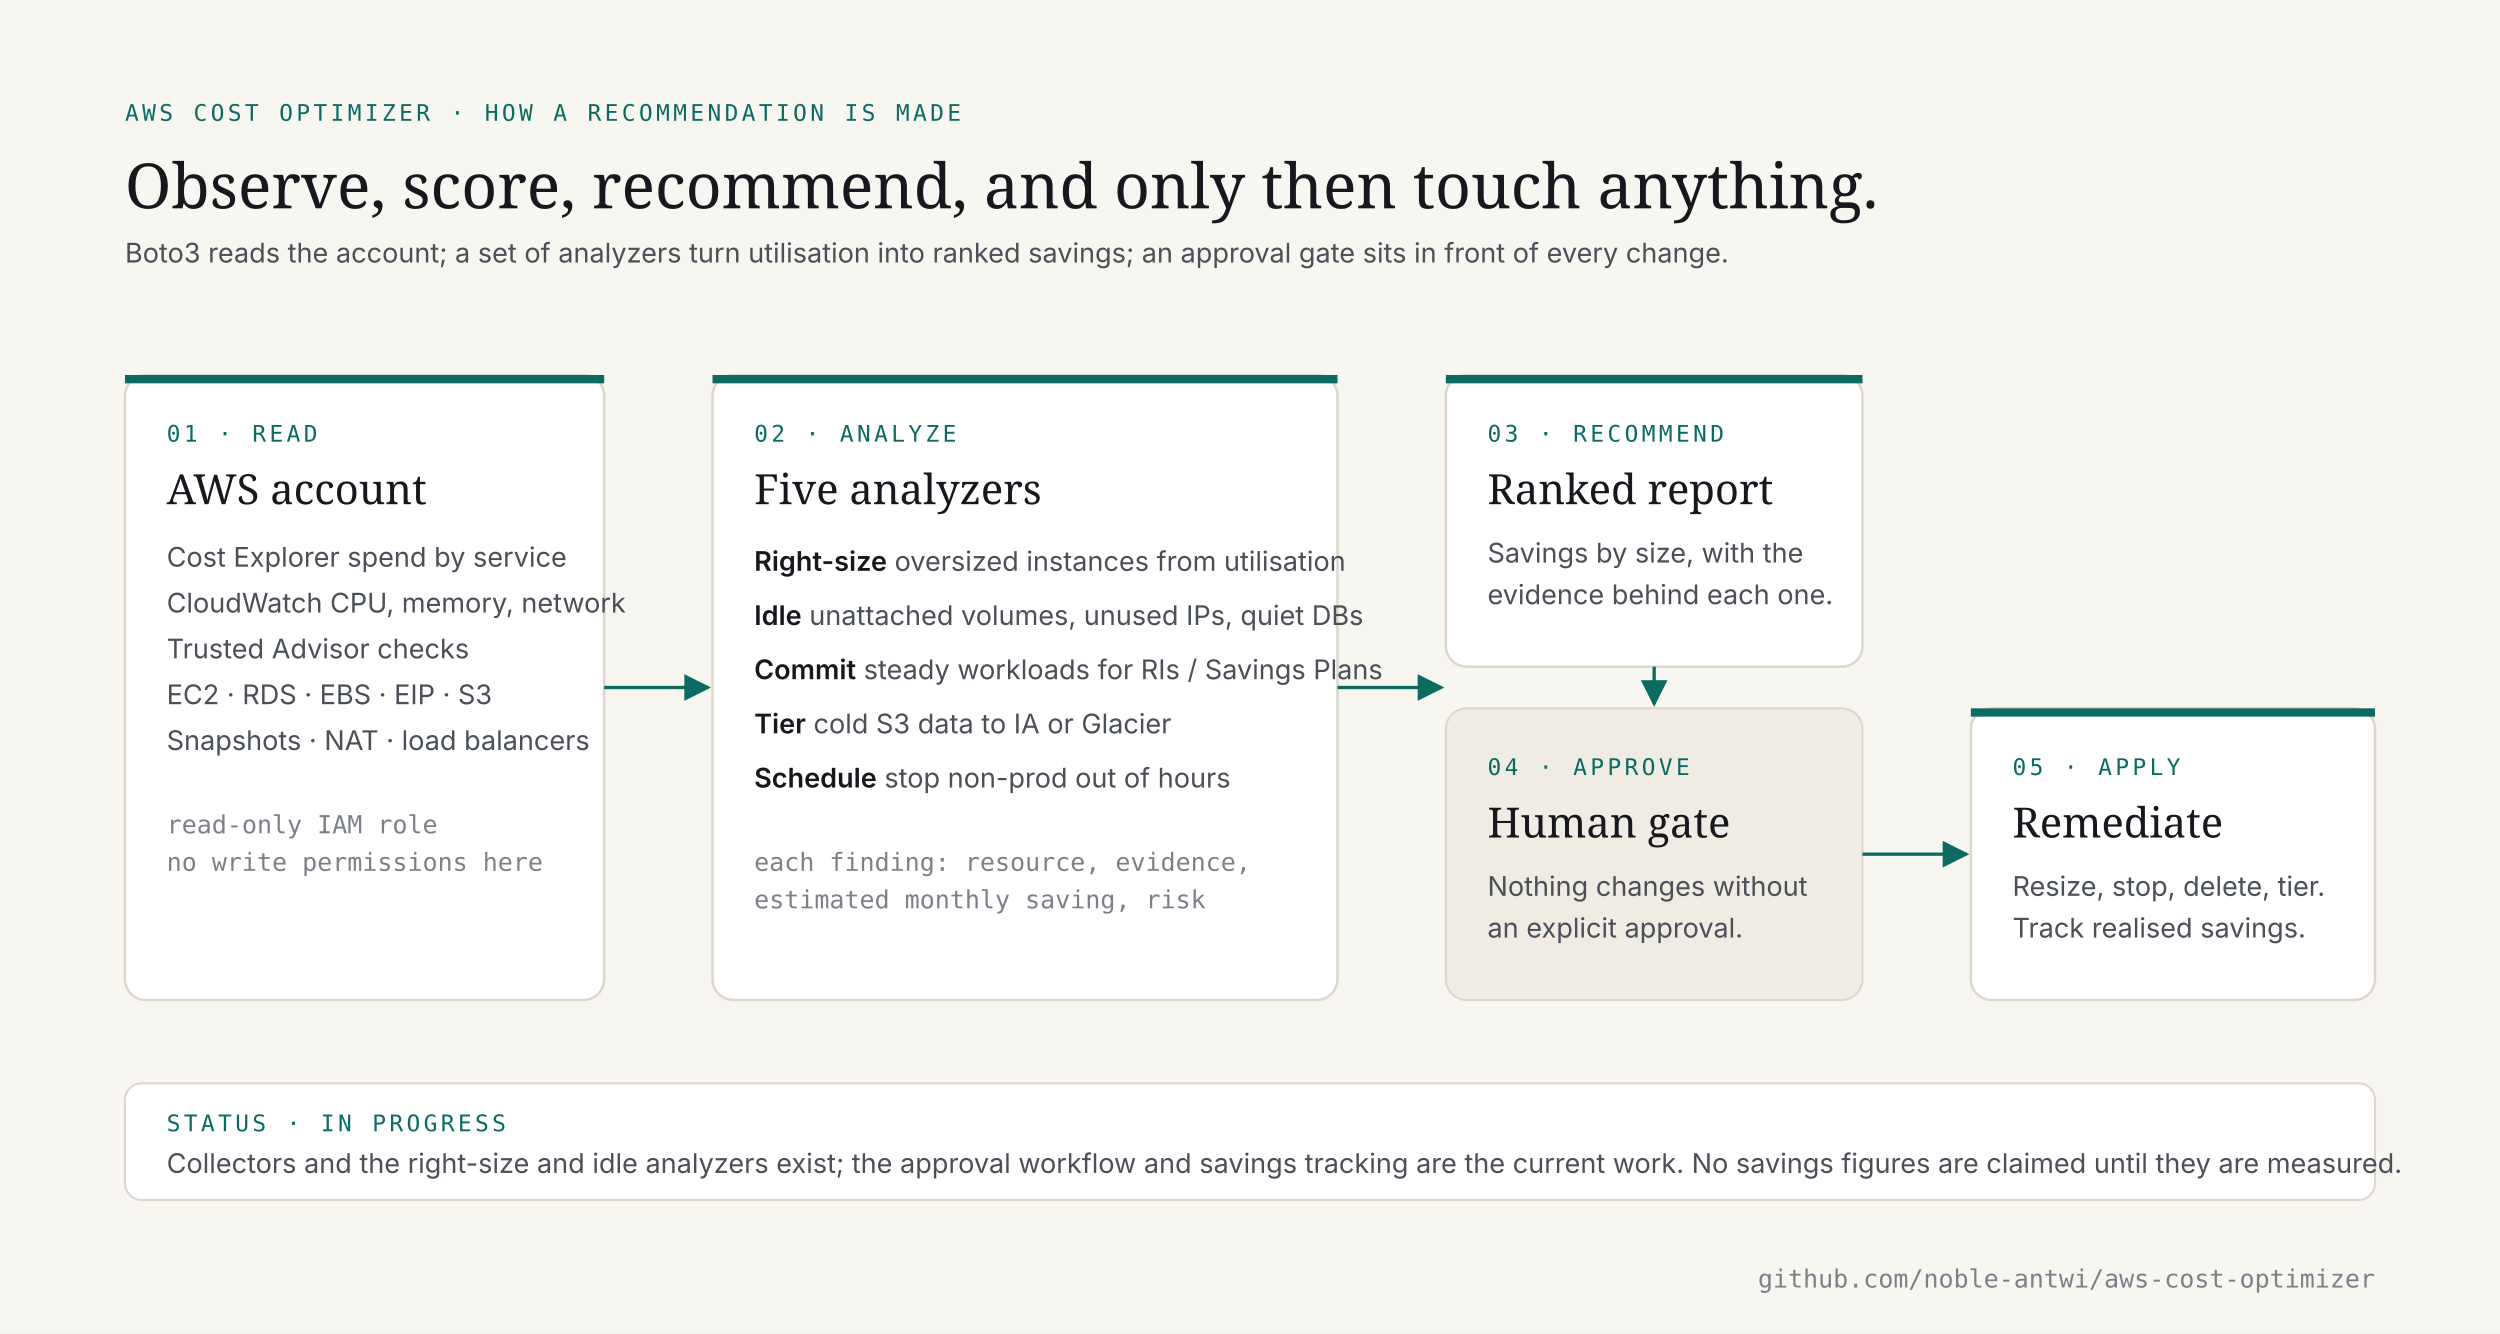
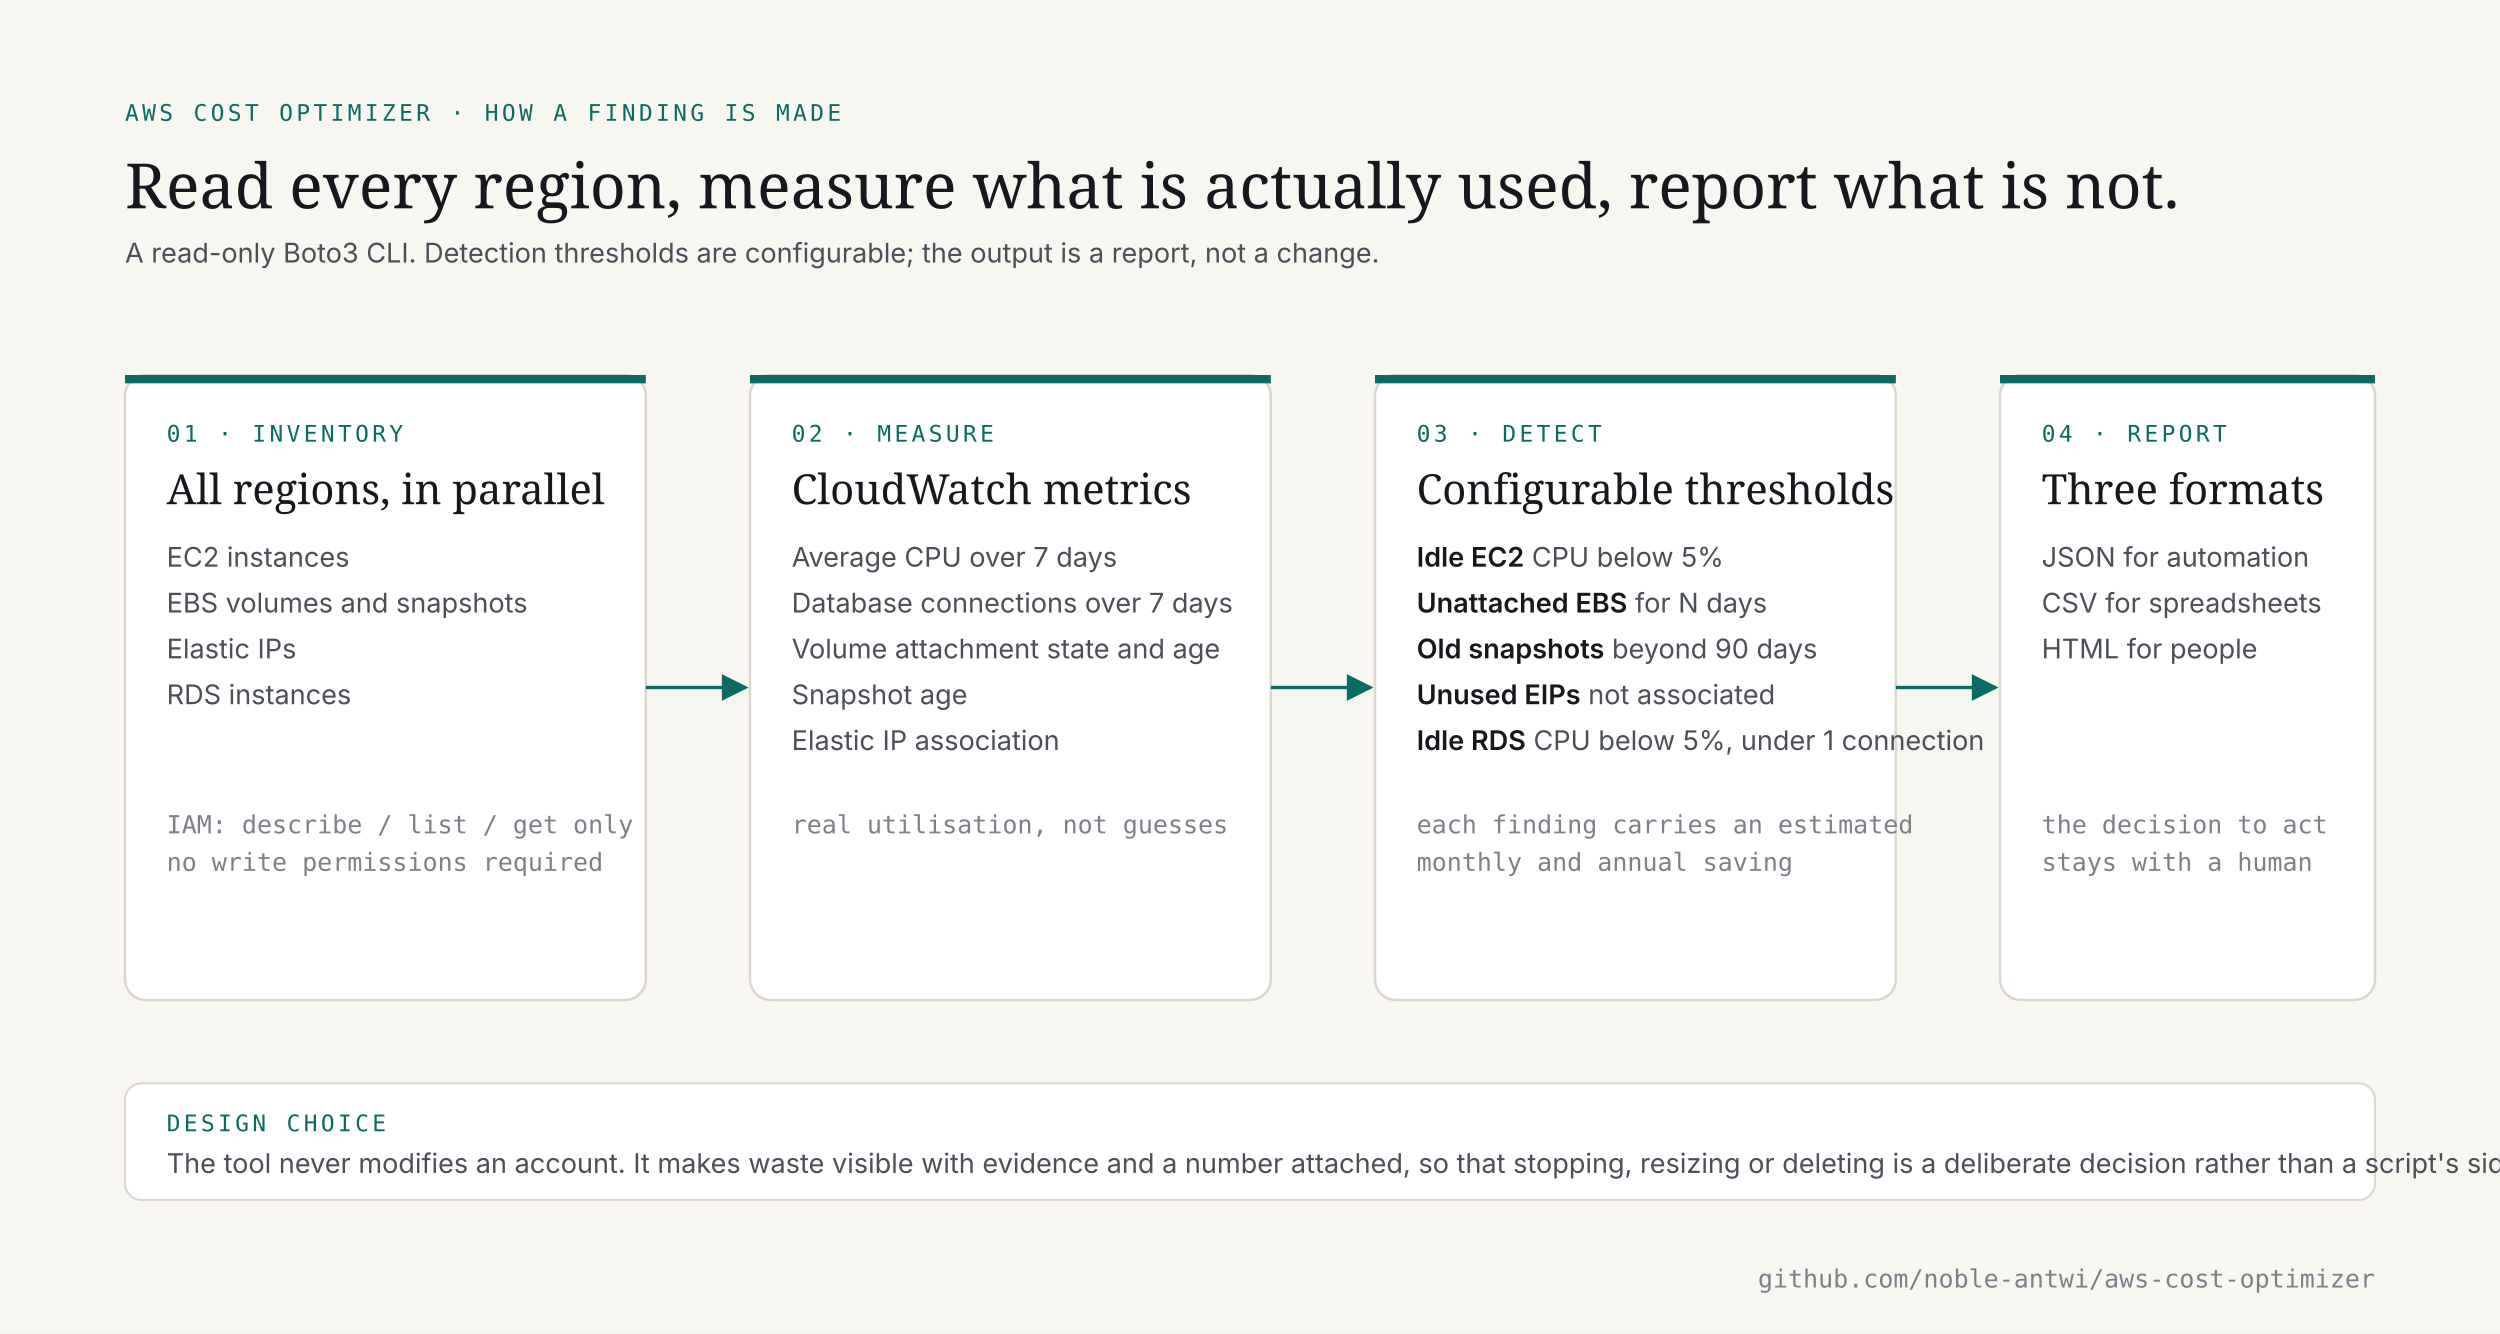
<svg xmlns="http://www.w3.org/2000/svg" width="1200" height="640" viewBox="0 0 1200 640" font-family="Inter, -apple-system, Segoe UI, Roboto, sans-serif" font-size="15">
  <defs>
    <marker id="a" viewBox="0 0 10 10" refX="9" refY="5" markerWidth="8" markerHeight="8" orient="auto-start-reverse">
      <path d="M0 0L10 5 0 10z" fill="#0b6b63" />
    </marker>
    <style>
      .t{font-family:Georgia,'Iowan Old Style',serif;fill:#16181d}
      .k{font-family:ui-monospace,Menlo,Consolas,monospace;font-size:11px;letter-spacing:1.6px;fill:#0b6b63}
      .m{font-family:ui-monospace,Menlo,Consolas,monospace;font-size:12px;fill:#7b8089}
      .s{fill:#4a4f58;font-size:13px}
      .box{fill:#ffffff;stroke:#ddd7cb;stroke-width:1.2}
      .ln{stroke:#0b6b63;stroke-width:1.6;fill:none;marker-end:url(#a)}
    </style>
  </defs>
  <rect width="1200" height="640" fill="#f8f6f1" />
-   <text x="60" y="58" class="k">AWS COST OPTIMIZER · HOW A RECOMMENDATION IS MADE</text>
-   <text x="60" y="100" class="t" font-size="30">Observe, score, recommend, and only then touch anything.</text>
-   <text x="60" y="126" class="s">Boto3 reads the account; a set of analyzers turn utilisation into ranked savings; an approval gate sits in front of every change.</text>
+   <text x="60" y="58" class="k">AWS COST OPTIMIZER · HOW A FINDING IS MADE</text>
+   <text x="60" y="100" class="t" font-size="30">Read every region, measure what is actually used, report what is not.</text>
+   <text x="60" y="126" class="s">A read-only Boto3 CLI. Detection thresholds are configurable; the output is a report, not a change.</text>
  <g>
-     <rect x="60" y="180" width="230" height="300" rx="10" class="box" />
-     <rect x="60" y="180" width="230" height="4" fill="#0b6b63" />
-     <text x="80" y="212" class="k">01 · READ</text>
-     <text x="80" y="242" class="t" font-size="20">AWS account</text>
-     <text x="80" y="272" class="s">Cost Explorer spend by service</text>
-     <text x="80" y="294" class="s">CloudWatch CPU, memory, network</text>
-     <text x="80" y="316" class="s">Trusted Advisor checks</text>
-     <text x="80" y="338" class="s">EC2 · RDS · EBS · EIP · S3</text>
-     <text x="80" y="360" class="s">Snapshots · NAT · load balancers</text>
-     <text x="80" y="400" class="m">read-only IAM role</text>
-     <text x="80" y="418" class="m">no write permissions here</text>
+     <rect x="60" y="180" width="250" height="300" rx="10" class="box" />
+     <rect x="60" y="180" width="250" height="4" fill="#0b6b63" />
+     <text x="80" y="212" class="k">01 · INVENTORY</text>
+     <text x="80" y="242" class="t" font-size="20">All regions, in parallel</text>
+     <text x="80" y="272" class="s">EC2 instances</text>
+     <text x="80" y="294" class="s">EBS volumes and snapshots</text>
+     <text x="80" y="316" class="s">Elastic IPs</text>
+     <text x="80" y="338" class="s">RDS instances</text>
+     <text x="80" y="400" class="m">IAM: describe / list / get only</text>
+     <text x="80" y="418" class="m">no write permissions required</text>
  </g>
-   <path d="M290 330 L340 330" class="ln" />
+   <path d="M310 330 L358 330" class="ln" />
  <g>
-     <rect x="342" y="180" width="300" height="300" rx="10" class="box" />
-     <rect x="342" y="180" width="300" height="4" fill="#0b6b63" />
-     <text x="362" y="212" class="k">02 · ANALYZE</text>
-     <text x="362" y="242" class="t" font-size="20">Five analyzers</text>
-     <text x="362" y="274" class="s">
-       <tspan fill="#16181d" font-weight="600">Right-size</tspan>  oversized instances from utilisation</text>
-     <text x="362" y="300" class="s">
-       <tspan fill="#16181d" font-weight="600">Idle</tspan>  unattached volumes, unused IPs, quiet DBs</text>
-     <text x="362" y="326" class="s">
-       <tspan fill="#16181d" font-weight="600">Commit</tspan>  steady workloads for RIs / Savings Plans</text>
-     <text x="362" y="352" class="s">
-       <tspan fill="#16181d" font-weight="600">Tier</tspan>  cold S3 data to IA or Glacier</text>
-     <text x="362" y="378" class="s">
-       <tspan fill="#16181d" font-weight="600">Schedule</tspan>  stop non-prod out of hours</text>
-     <text x="362" y="418" class="m">each finding: resource, evidence,</text>
-     <text x="362" y="436" class="m">estimated monthly saving, risk</text>
+     <rect x="360" y="180" width="250" height="300" rx="10" class="box" />
+     <rect x="360" y="180" width="250" height="4" fill="#0b6b63" />
+     <text x="380" y="212" class="k">02 · MEASURE</text>
+     <text x="380" y="242" class="t" font-size="20">CloudWatch metrics</text>
+     <text x="380" y="272" class="s">Average CPU over 7 days</text>
+     <text x="380" y="294" class="s">Database connections over 7 days</text>
+     <text x="380" y="316" class="s">Volume attachment state and age</text>
+     <text x="380" y="338" class="s">Snapshot age</text>
+     <text x="380" y="360" class="s">Elastic IP association</text>
+     <text x="380" y="400" class="m">real utilisation, not guesses</text>
  </g>
-   <path d="M642 330 L692 330" class="ln" />
+   <path d="M610 330 L658 330" class="ln" />
  <g>
-     <rect x="694" y="180" width="200" height="140" rx="10" class="box" />
-     <rect x="694" y="180" width="200" height="4" fill="#0b6b63" />
-     <text x="714" y="212" class="k">03 · RECOMMEND</text>
-     <text x="714" y="242" class="t" font-size="20">Ranked report</text>
-     <text x="714" y="270" class="s">Savings by size, with the</text>
-     <text x="714" y="290" class="s">evidence behind each one.</text>
+     <rect x="660" y="180" width="250" height="300" rx="10" class="box" />
+     <rect x="660" y="180" width="250" height="4" fill="#0b6b63" />
+     <text x="680" y="212" class="k">03 · DETECT</text>
+     <text x="680" y="242" class="t" font-size="20">Configurable thresholds</text>
+     <text x="680" y="272" class="s">
+       <tspan fill="#16181d" font-weight="600">Idle EC2</tspan>  CPU below 5%</text>
+     <text x="680" y="294" class="s">
+       <tspan fill="#16181d" font-weight="600">Unattached EBS</tspan>  for N days</text>
+     <text x="680" y="316" class="s">
+       <tspan fill="#16181d" font-weight="600">Old snapshots</tspan>  beyond 90 days</text>
+     <text x="680" y="338" class="s">
+       <tspan fill="#16181d" font-weight="600">Unused EIPs</tspan>  not associated</text>
+     <text x="680" y="360" class="s">
+       <tspan fill="#16181d" font-weight="600">Idle RDS</tspan>  CPU below 5%, under 1 connection</text>
+     <text x="680" y="400" class="m">each finding carries an estimated</text>
+     <text x="680" y="418" class="m">monthly and annual saving</text>
  </g>
+   <path d="M910 330 L958 330" class="ln" />
  <g>
-     <rect x="694" y="340" width="200" height="140" rx="10" fill="#f0ece4" stroke="#ddd7cb" />
-     <text x="714" y="372" class="k">04 · APPROVE</text>
-     <text x="714" y="402" class="t" font-size="20">Human gate</text>
-     <text x="714" y="430" class="s">Nothing changes without</text>
-     <text x="714" y="450" class="s">an explicit approval.</text>
-   </g>
-   <path d="M794 320 L794 338" class="ln" />
-   <path d="M894 410 L944 410" class="ln" />
-   <g>
-     <rect x="946" y="340" width="194" height="140" rx="10" class="box" />
-     <rect x="946" y="340" width="194" height="4" fill="#0b6b63" />
-     <text x="966" y="372" class="k">05 · APPLY</text>
-     <text x="966" y="402" class="t" font-size="20">Remediate</text>
-     <text x="966" y="430" class="s">Resize, stop, delete, tier.</text>
-     <text x="966" y="450" class="s">Track realised savings.</text>
+     <rect x="960" y="180" width="180" height="300" rx="10" class="box" />
+     <rect x="960" y="180" width="180" height="4" fill="#0b6b63" />
+     <text x="980" y="212" class="k">04 · REPORT</text>
+     <text x="980" y="242" class="t" font-size="20">Three formats</text>
+     <text x="980" y="272" class="s">JSON for automation</text>
+     <text x="980" y="294" class="s">CSV for spreadsheets</text>
+     <text x="980" y="316" class="s">HTML for people</text>
+     <text x="980" y="400" class="m">the decision to act</text>
+     <text x="980" y="418" class="m">stays with a human</text>
  </g>
  <rect x="60" y="520" width="1080" height="56" rx="8" fill="#ffffff" stroke="#ddd7cb" />
-   <text x="80" y="543" class="k">STATUS · IN PROGRESS</text>
-   <text x="80" y="563" class="s">Collectors and the right-size and idle analyzers exist; the approval workflow and savings tracking are the current work. No savings figures are claimed until they are measured.</text>
+   <text x="80" y="543" class="k">DESIGN CHOICE</text>
+   <text x="80" y="563" class="s">The tool never modifies an account. It makes waste visible with evidence and a number attached, so that stopping, resizing or deleting is a deliberate decision rather than a script's side effect.</text>
  <text x="1140" y="618" text-anchor="end" class="m">github.com/noble-antwi/aws-cost-optimizer</text>
</svg>
